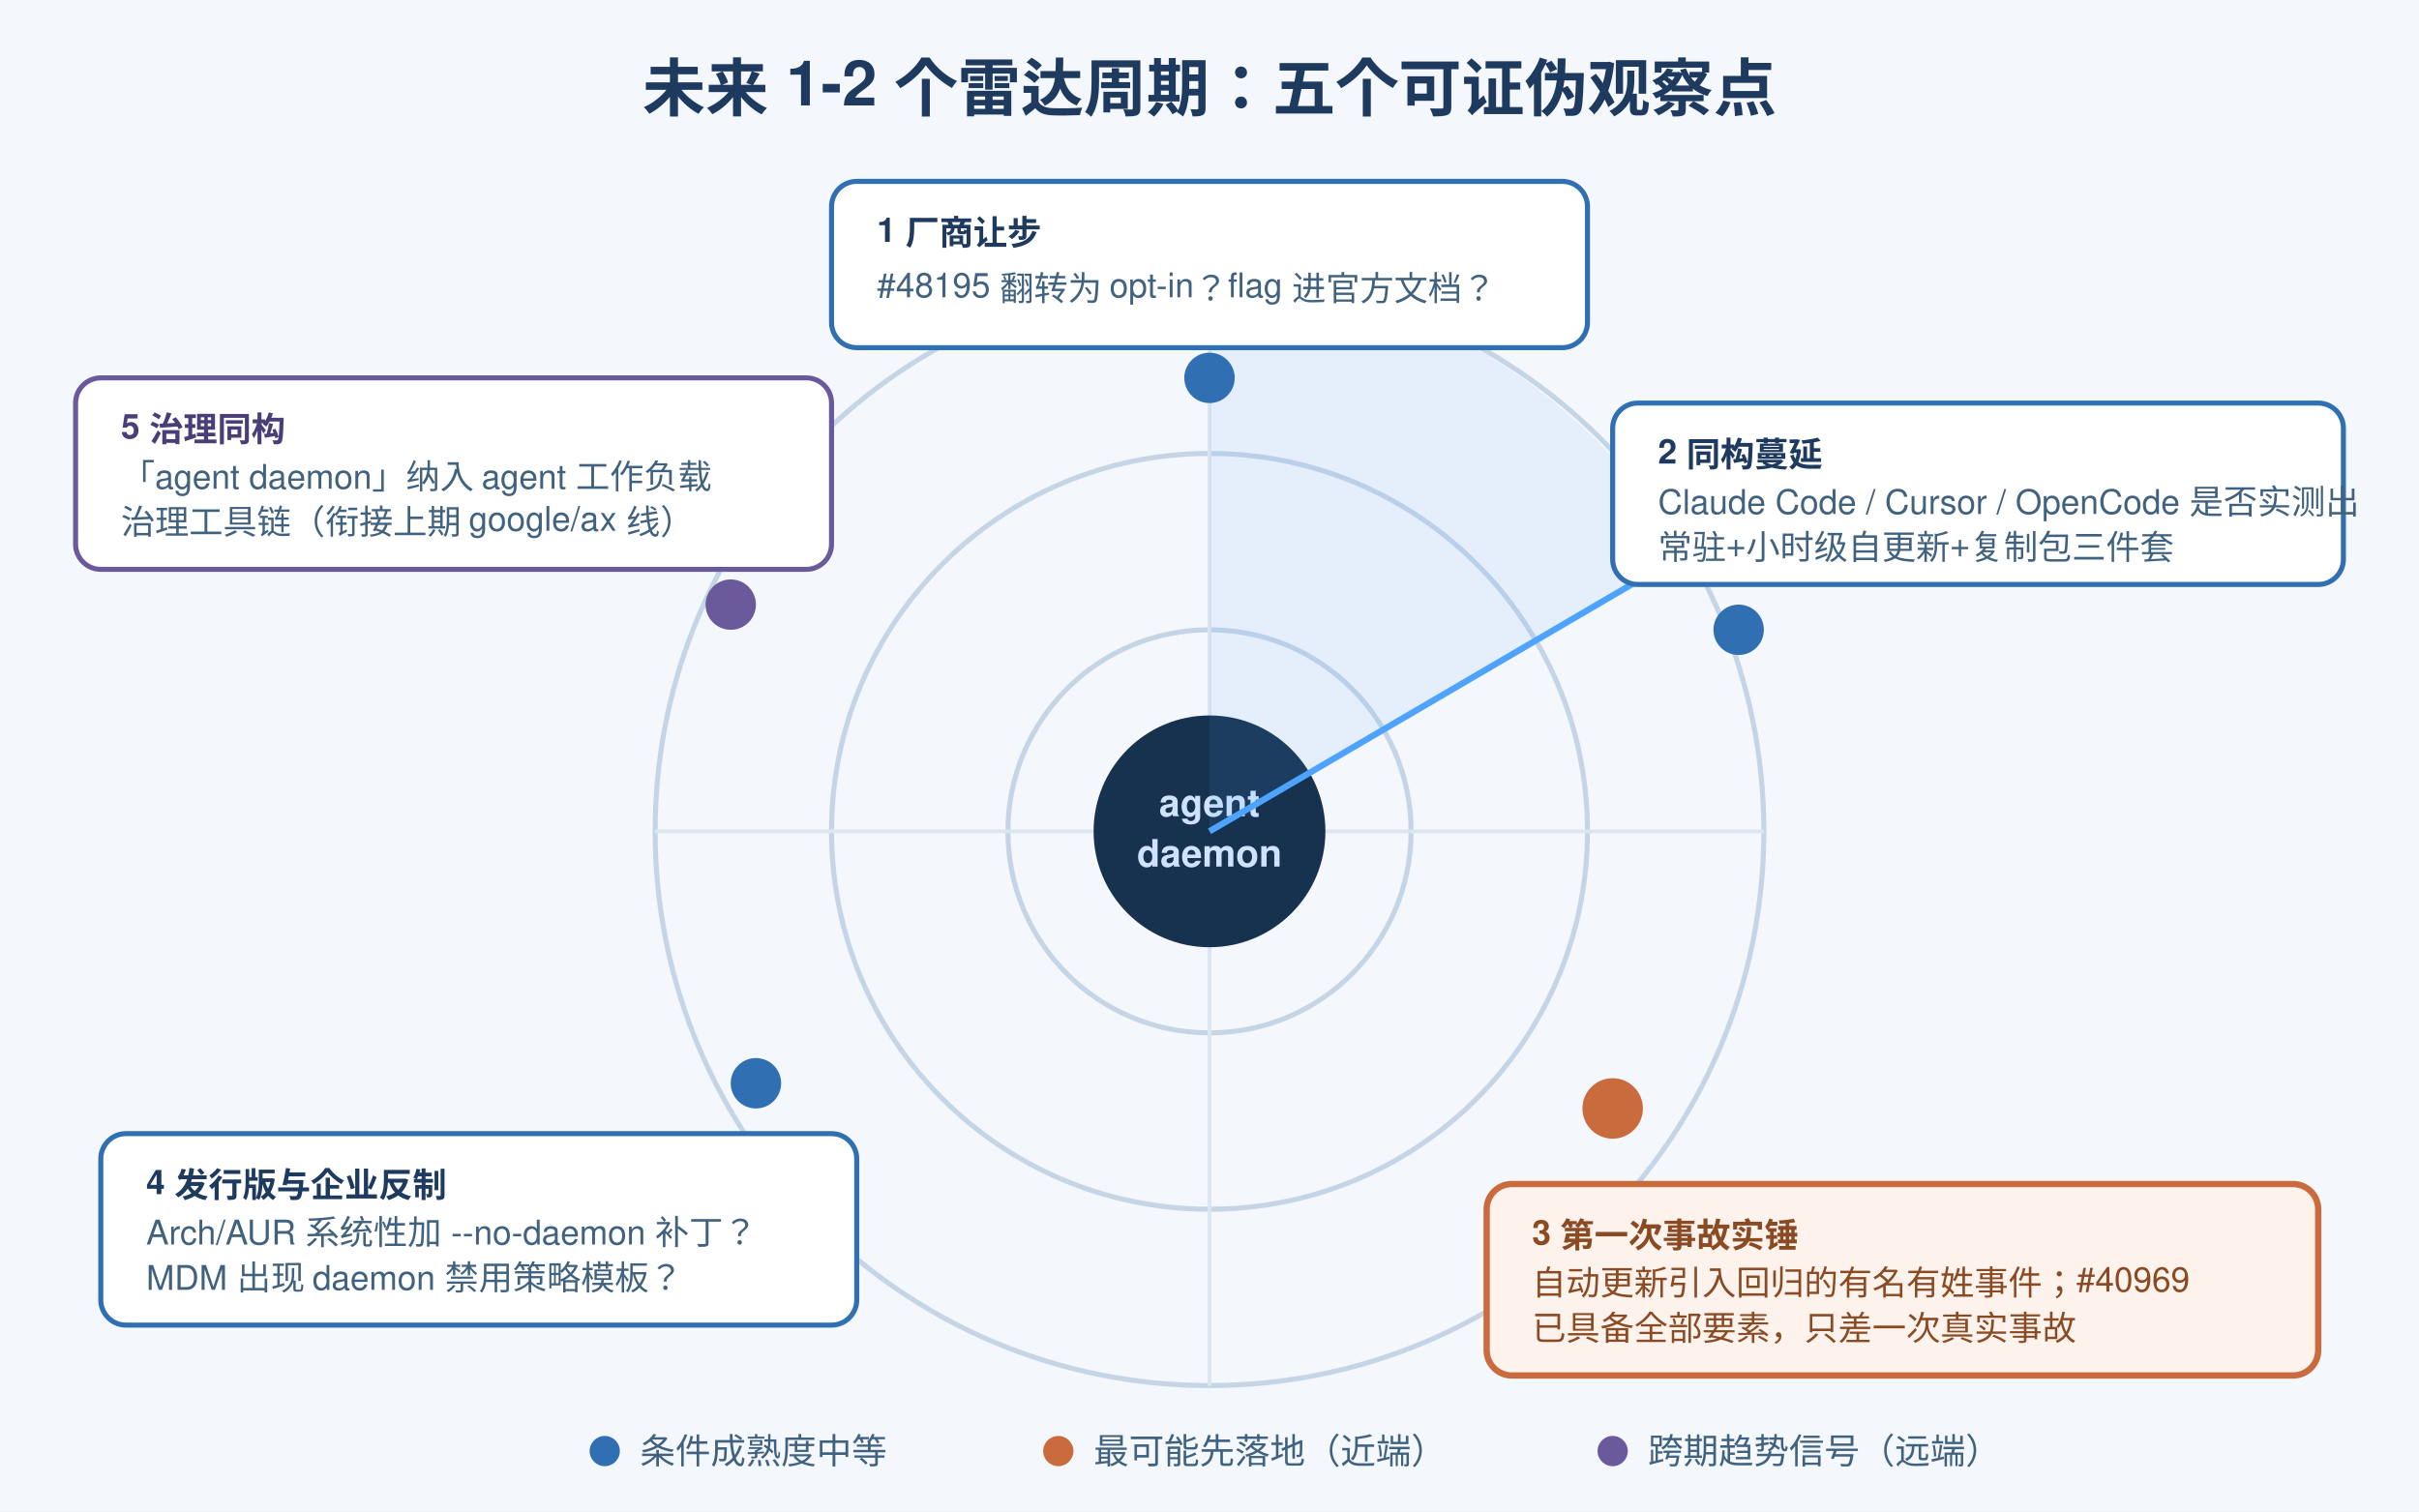
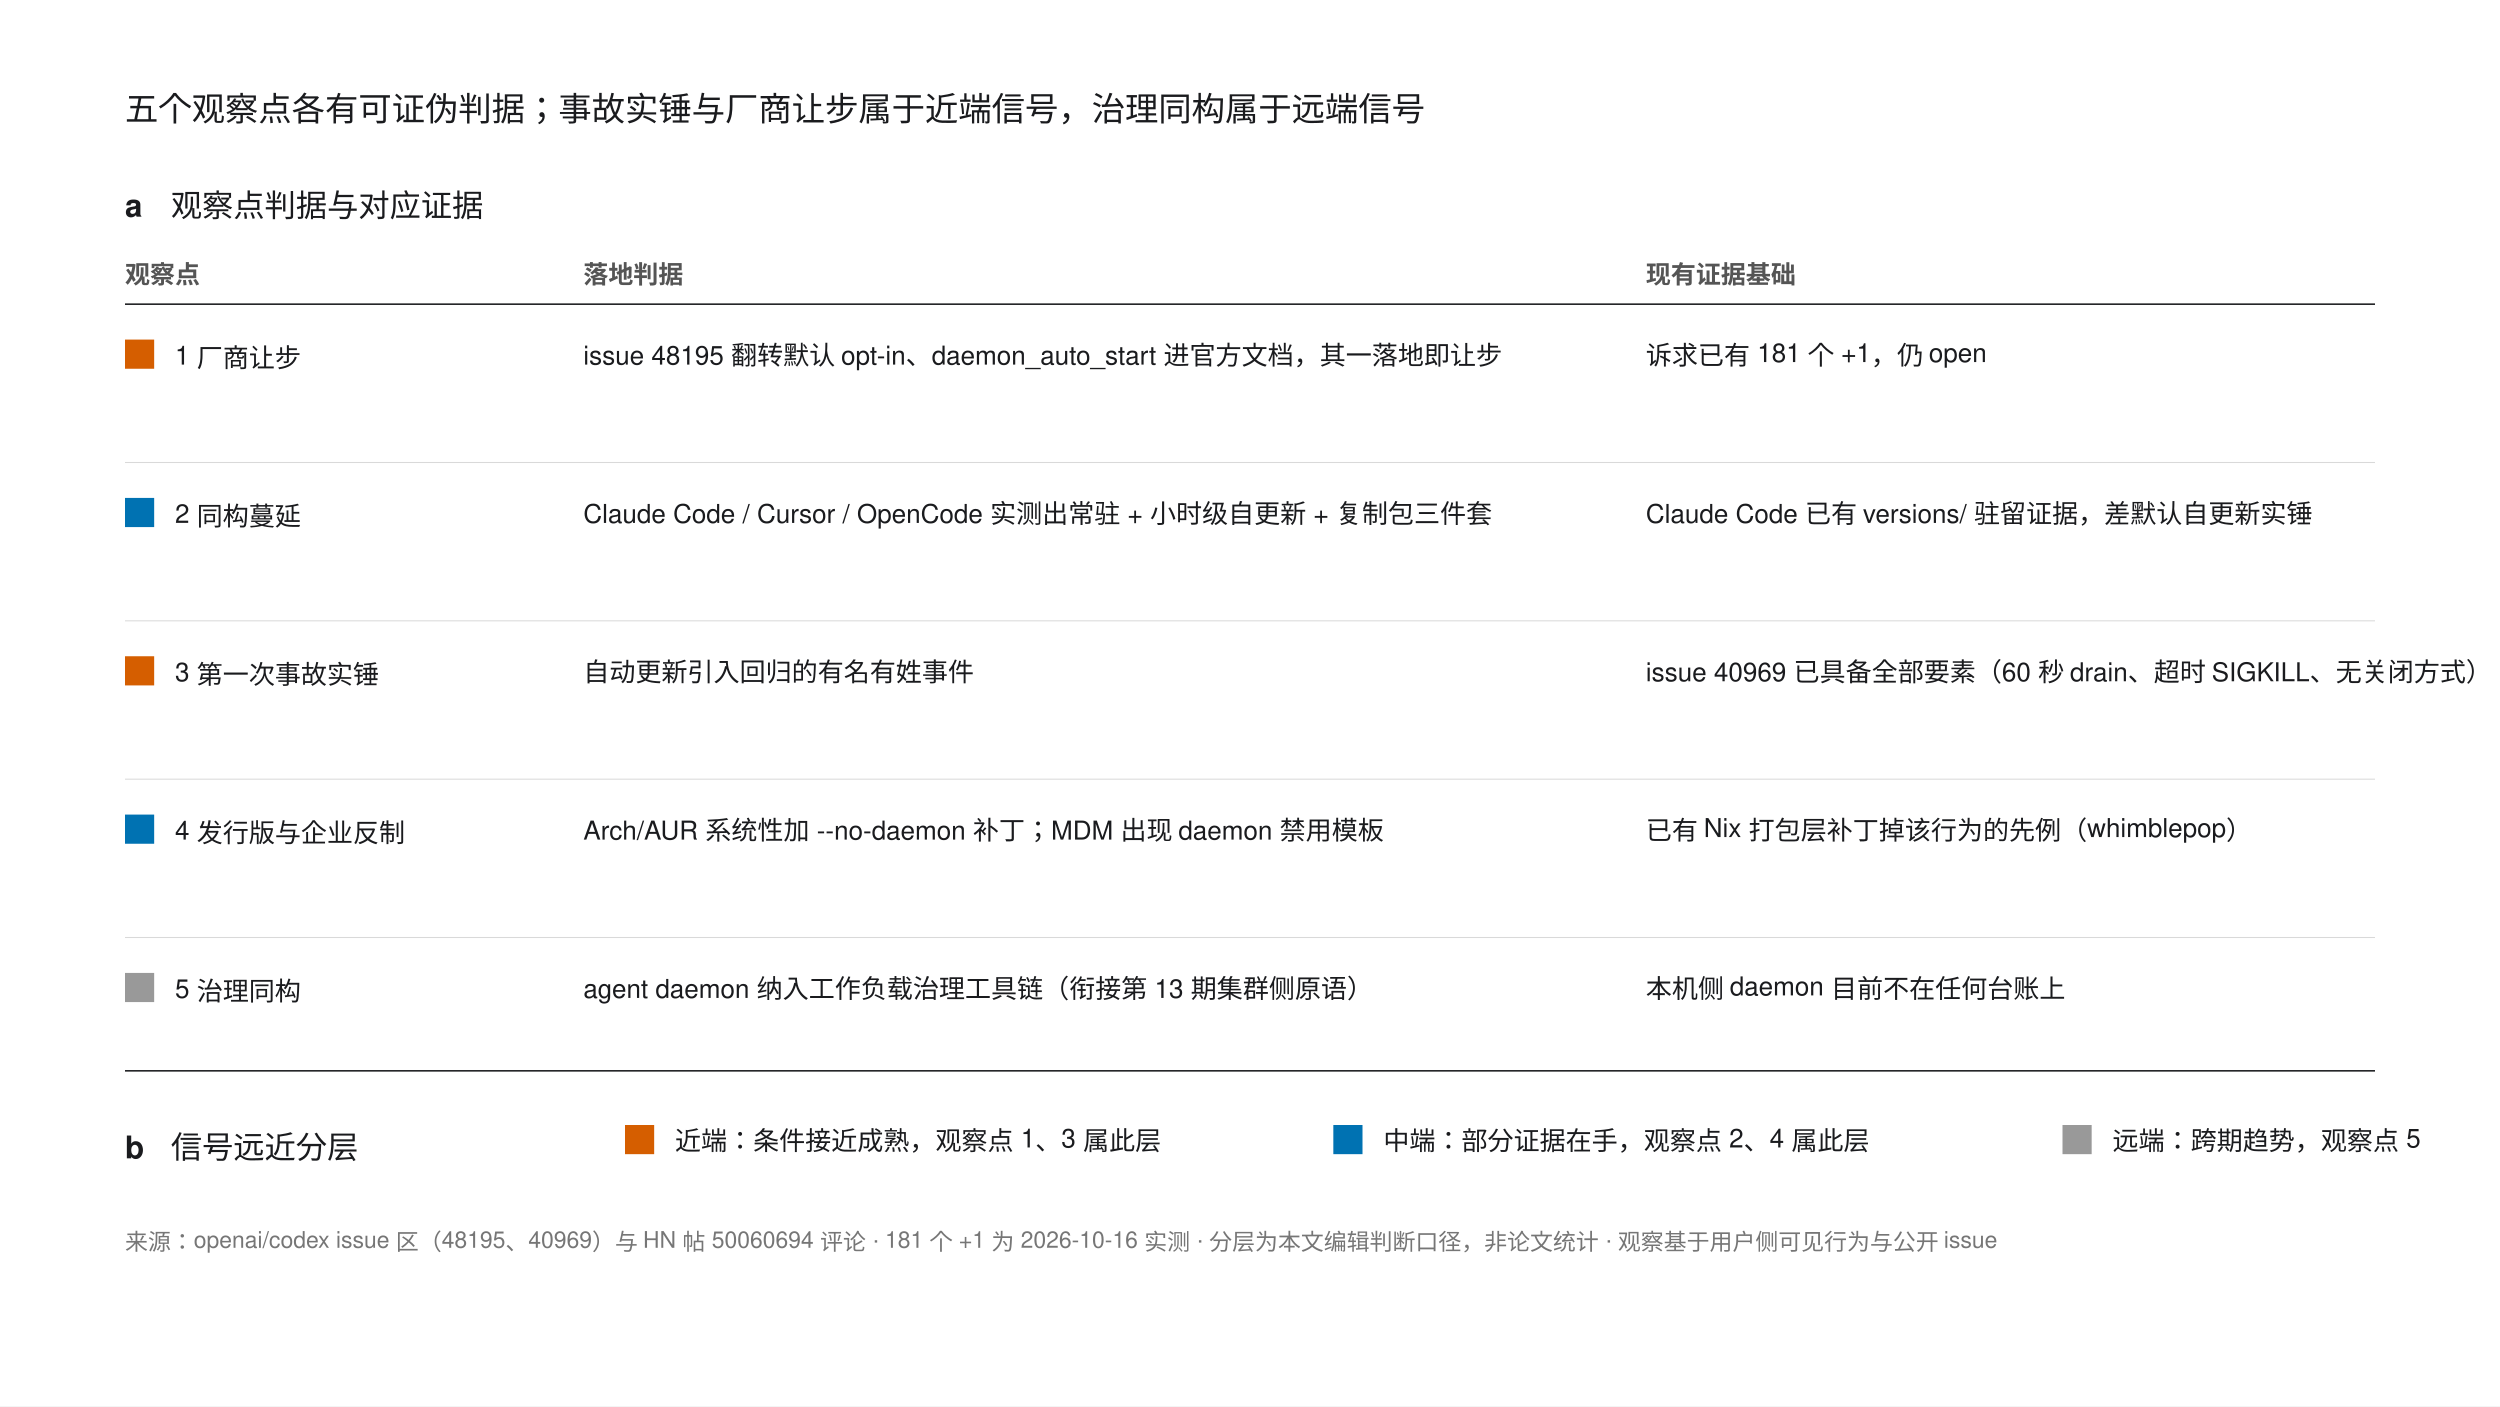
- <svg xmlns="http://www.w3.org/2000/svg" width="960" height="600" viewBox="0 0 960 600" font-family="PingFang SC, Microsoft YaHei, Helvetica, Arial, sans-serif">
-   <rect width="960" height="600" fill="#f4f7fb" />
-   <text x="480" y="44" fill="#1e3a5f" font-size="25" text-anchor="middle" font-weight="bold">未来 1-2 个雷达周期：五个可证伪观察点</text>
-   <circle cx="480" cy="330" r="220" fill="none" stroke="#c6d5e6" stroke-width="2" />
-   <circle cx="480" cy="330" r="150" fill="none" stroke="#c6d5e6" stroke-width="2" />
-   <circle cx="480" cy="330" r="80" fill="none" stroke="#c6d5e6" stroke-width="2" />
-   <line x1="260" y1="330" x2="700" y2="330" stroke="#dbe6f1" stroke-width="1.5" />
-   <line x1="480" y1="110" x2="480" y2="550" stroke="#dbe6f1" stroke-width="1.5" />
-   <circle cx="480" cy="330" r="46" fill="#16324f" />
-   <text x="480" y="324" fill="#cfe3ff" font-size="15" text-anchor="middle" font-weight="bold">agent</text>
-   <text x="480" y="344" fill="#cfe3ff" font-size="15" text-anchor="middle" font-weight="bold">daemon</text>
-   <path d="M 480 330 L 480 110 A 220 220 0 0 1 668 220 Z" fill="#4da3ff" opacity="0.10" />
-   <line x1="480" y1="330" x2="668" y2="220" stroke="#4da3ff" stroke-width="2.5" />
-   <g font-size="13.5">
-     <circle cx="480" cy="150" r="10" fill="#2f6fb2" />
-     <rect x="330" y="72" width="300" height="66" rx="10" fill="#ffffff" stroke="#2f6fb2" stroke-width="2" />
-     <text x="348" y="96" fill="#1e3a5f" font-weight="bold">1 厂商让步</text>
-     <text x="348" y="118" fill="#41627f">#48195 翻转为 opt-in？flag 进官方文档？</text>
-     <circle cx="690" cy="250" r="10" fill="#2f6fb2" />
-     <rect x="640" y="160" width="290" height="72" rx="10" fill="#ffffff" stroke="#2f6fb2" stroke-width="2" />
-     <text x="658" y="184" fill="#1e3a5f" font-weight="bold">2 同构蔓延</text>
-     <text x="658" y="204" fill="#41627f">Claude Code / Cursor / OpenCode 是否实测出</text>
-     <text x="658" y="222" fill="#41627f">常驻+小时级自更新+复制包三件套</text>
-     <circle cx="640" cy="440" r="12" fill="#c96b3c" />
-     <rect x="590" y="470" width="330" height="76" rx="10" fill="#fdf3ec" stroke="#c96b3c" stroke-width="2.5" />
-     <text x="608" y="494" fill="#8a4a24" font-weight="bold">3 第一次事故实锤</text>
-     <text x="608" y="514" fill="#8a4a24">自动更新引入回归的有名有姓事件；#40969</text>
-     <text x="608" y="532" fill="#8a4a24">已具备全部要素，只差一次真实事故</text>
-     <circle cx="300" cy="430" r="10" fill="#2f6fb2" />
-     <rect x="40" y="450" width="300" height="76" rx="10" fill="#ffffff" stroke="#2f6fb2" stroke-width="2" />
-     <text x="58" y="474" fill="#1e3a5f" font-weight="bold">4 发行版与企业反制</text>
-     <text x="58" y="494" fill="#41627f">Arch/AUR 系统性加 --no-daemon 补丁？</text>
-     <text x="58" y="512" fill="#41627f">MDM 出现 daemon 禁用策略模板？</text>
-     <circle cx="290" cy="240" r="10" fill="#6a5a9c" />
-     <rect x="30" y="150" width="300" height="76" rx="10" fill="#ffffff" stroke="#6a5a9c" stroke-width="2" />
-     <text x="48" y="174" fill="#4a3d78" font-weight="bold">5 治理同构</text>
-     <text x="48" y="194" fill="#41627f">「agent daemon」纳入 agent 工作负载</text>
-     <text x="48" y="212" fill="#41627f">治理工具链（衔接上期 google/ax 线）</text>
+ <svg xmlns="http://www.w3.org/2000/svg" width="1200" height="675" viewBox="0 0 1200 675" font-family="'Helvetica Neue',Helvetica,Arial,'PingFang SC',sans-serif">
+   <rect width="1200" height="675" fill="#FFFFFF" />
+   <text x="60" y="58" font-size="16" fill="#1A1B1E">五个观察点各有可证伪判据；事故实锤与厂商让步属于近端信号，治理同构属于远端信号</text>
+   <text x="60" y="104" font-size="15" font-weight="bold" fill="#1A1B1E">a</text>
+   <text x="82" y="104" font-size="15" fill="#1A1B1E">观察点判据与对应证据</text>
+   <g font-size="12" fill="#555555" font-weight="bold">
+     <text x="60" y="136">观察点</text>
+     <text x="280" y="136">落地判据</text>
+     <text x="790" y="136">现有证据基础</text>
  </g>
-   <g font-size="14" fill="#41627f">
-     <circle cx="240" cy="576" r="6" fill="#2f6fb2" />
-     <text x="254" y="581">条件成熟度中等</text>
-     <circle cx="420" cy="576" r="6" fill="#c96b3c" />
-     <text x="434" y="581">最可能先落地（近端）</text>
-     <circle cx="640" cy="576" r="6" fill="#6a5a9c" />
-     <text x="654" y="581">跨期趋势信号（远端）</text>
+   <line x1="60" y1="146" x2="1140" y2="146" stroke="#1A1B1E" stroke-width="0.75" />
+   <g stroke="#D9D9D9" stroke-width="0.5">
+     <line x1="60" y1="222" x2="1140" y2="222" />
+     <line x1="60" y1="298" x2="1140" y2="298" />
+     <line x1="60" y1="374" x2="1140" y2="374" />
+     <line x1="60" y1="450" x2="1140" y2="450" />
  </g>
+   <g font-size="12.5" fill="#1A1B1E">
+     <rect x="60" y="163" width="14" height="14" fill="#D55E00" />
+     <text x="84" y="175">1 厂商让步</text>
+     <text x="280" y="175">issue 48195 翻转默认 opt-in、daemon_auto_start 进官方文档，其一落地即让步</text>
+     <text x="790" y="175">诉求已有 181 个 +1，仍 open</text>
+     <rect x="60" y="239" width="14" height="14" fill="#0072B2" />
+     <text x="84" y="251">2 同构蔓延</text>
+     <text x="280" y="251">Claude Code / Cursor / OpenCode 实测出常驻 + 小时级自更新 + 复制包三件套</text>
+     <text x="790" y="251">Claude Code 已有 versions/ 驻留证据，差默认自更新实锤</text>
+     <rect x="60" y="315" width="14" height="14" fill="#D55E00" />
+     <text x="84" y="327">3 第一次事故实锤</text>
+     <text x="280" y="327">自动更新引入回归的有名有姓事件</text>
+     <text x="790" y="327">issue 40969 已具备全部要素（60 秒 drain、超时 SIGKILL、无关闭方式）</text>
+     <rect x="60" y="391" width="14" height="14" fill="#0072B2" />
+     <text x="84" y="403">4 发行版与企业反制</text>
+     <text x="280" y="403">Arch/AUR 系统性加 --no-daemon 补丁；MDM 出现 daemon 禁用模板</text>
+     <text x="790" y="403">已有 Nix 打包层补丁掉该行为的先例（whimblepop）</text>
+     <rect x="60" y="467" width="14" height="14" fill="#999999" />
+     <text x="84" y="479">5 治理同构</text>
+     <text x="280" y="479">agent daemon 纳入工作负载治理工具链（衔接第 13 期集群侧原语）</text>
+     <text x="790" y="479">本机侧 daemon 目前不在任何台账上</text>
+   </g>
+   <line x1="60" y1="514" x2="1140" y2="514" stroke="#1A1B1E" stroke-width="0.75" />
+   <text x="60" y="556" font-size="15" font-weight="bold" fill="#1A1B1E">b</text>
+   <text x="82" y="556" font-size="15" fill="#1A1B1E">信号远近分层</text>
+   <g font-size="12.5">
+     <rect x="300" y="540" width="14" height="14" fill="#D55E00" />
+     <text x="324" y="552" fill="#1A1B1E">近端：条件接近成熟，观察点 1、3 属此层</text>
+     <rect x="640" y="540" width="14" height="14" fill="#0072B2" />
+     <text x="664" y="552" fill="#1A1B1E">中端：部分证据在手，观察点 2、4 属此层</text>
+     <rect x="990" y="540" width="14" height="14" fill="#999999" />
+     <text x="1014" y="552" fill="#1A1B1E">远端：跨期趋势，观察点 5</text>
+   </g>
+   <text x="60" y="600" font-size="11" fill="#767676">来源：openai/codex issue 区（48195、40969）与 HN 帖 50060694 评论 · 181 个 +1 为 2026-10-16 实测 · 分层为本文编辑判断口径，非论文统计 · 观察基于用户侧可见行为与公开 issue</text>
</svg>
